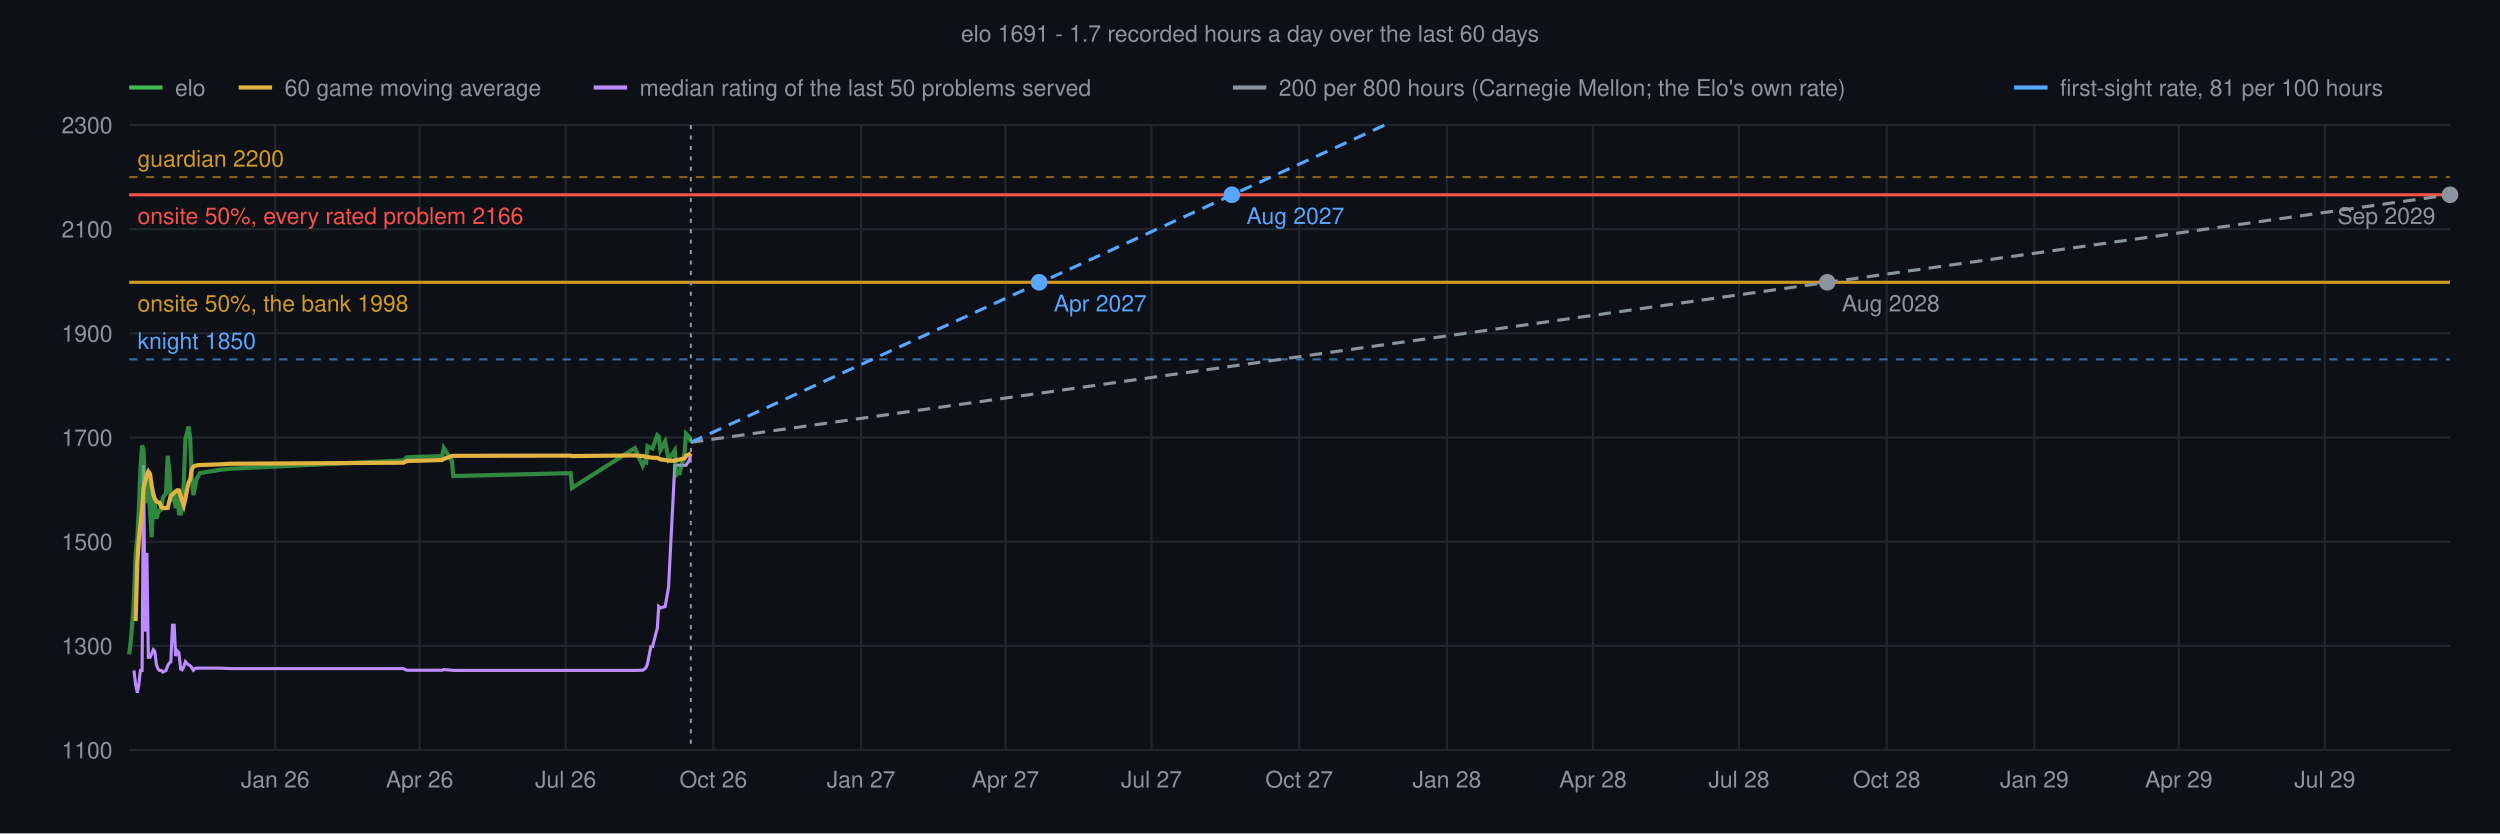
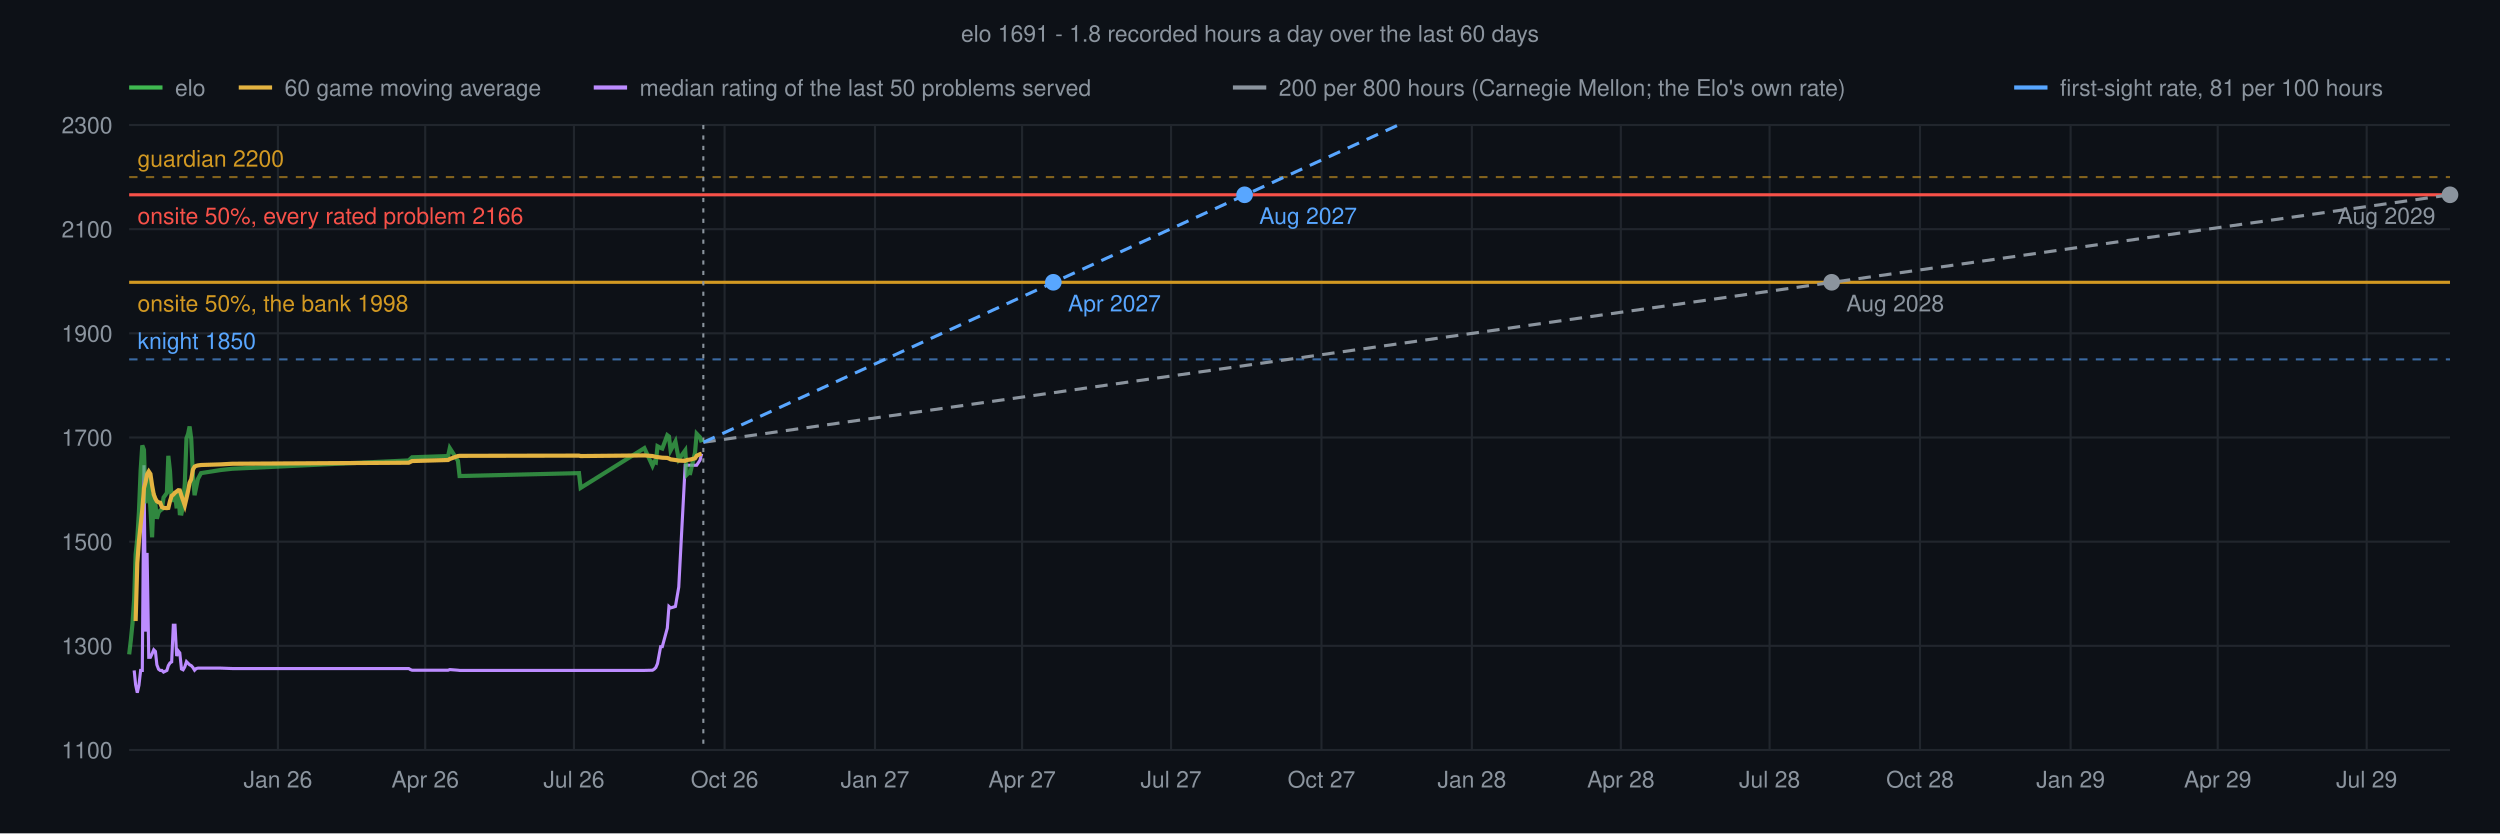
<svg xmlns="http://www.w3.org/2000/svg" viewBox="0 0 1200 400" font-family="Helvetica,sans-serif">
  <rect width="1200" height="400" fill="#0d1117" />
-   <text x="600" y="20" text-anchor="middle" font-size="11" fill="#8b949e">elo 1691 - 1.7 recorded hours a day over the last 60 days</text>
+   <text x="600" y="20" text-anchor="middle" font-size="11" fill="#8b949e">elo 1691 - 1.8 recorded hours a day over the last 60 days</text>
  <line x1="62" y1="360.0" x2="1176" y2="360.0" stroke="#21262d" stroke-width="1" />
  <text x="54" y="364.0" text-anchor="end" font-size="11" fill="#8b949e">1100</text>
  <line x1="62" y1="310.0" x2="1176" y2="310.0" stroke="#21262d" stroke-width="1" />
  <text x="54" y="314.0" text-anchor="end" font-size="11" fill="#8b949e">1300</text>
  <line x1="62" y1="260.0" x2="1176" y2="260.0" stroke="#21262d" stroke-width="1" />
  <text x="54" y="264.0" text-anchor="end" font-size="11" fill="#8b949e">1500</text>
  <line x1="62" y1="210.0" x2="1176" y2="210.0" stroke="#21262d" stroke-width="1" />
  <text x="54" y="214.0" text-anchor="end" font-size="11" fill="#8b949e">1700</text>
  <line x1="62" y1="160.0" x2="1176" y2="160.0" stroke="#21262d" stroke-width="1" />
  <text x="54" y="164.0" text-anchor="end" font-size="11" fill="#8b949e">1900</text>
  <line x1="62" y1="110.0" x2="1176" y2="110.0" stroke="#21262d" stroke-width="1" />
  <text x="54" y="114.0" text-anchor="end" font-size="11" fill="#8b949e">2100</text>
  <line x1="62" y1="60.0" x2="1176" y2="60.0" stroke="#21262d" stroke-width="1" />
  <text x="54" y="64.0" text-anchor="end" font-size="11" fill="#8b949e">2300</text>
-   <line x1="132.1" y1="60" x2="132.1" y2="360" stroke="#21262d" stroke-width="1" />
-   <text x="132.1" y="378" text-anchor="middle" font-size="11" fill="#8b949e">Jan 26</text>
-   <line x1="201.4" y1="60" x2="201.4" y2="360" stroke="#21262d" stroke-width="1" />
-   <text x="201.4" y="378" text-anchor="middle" font-size="11" fill="#8b949e">Apr 26</text>
-   <line x1="271.5" y1="60" x2="271.5" y2="360" stroke="#21262d" stroke-width="1" />
-   <text x="271.5" y="378" text-anchor="middle" font-size="11" fill="#8b949e">Jul 26</text>
-   <line x1="342.4" y1="60" x2="342.4" y2="360" stroke="#21262d" stroke-width="1" />
-   <text x="342.4" y="378" text-anchor="middle" font-size="11" fill="#8b949e">Oct 26</text>
-   <line x1="413.3" y1="60" x2="413.3" y2="360" stroke="#21262d" stroke-width="1" />
-   <text x="413.3" y="378" text-anchor="middle" font-size="11" fill="#8b949e">Jan 27</text>
-   <line x1="482.6" y1="60" x2="482.6" y2="360" stroke="#21262d" stroke-width="1" />
-   <text x="482.6" y="378" text-anchor="middle" font-size="11" fill="#8b949e">Apr 27</text>
-   <line x1="552.7" y1="60" x2="552.7" y2="360" stroke="#21262d" stroke-width="1" />
-   <text x="552.7" y="378" text-anchor="middle" font-size="11" fill="#8b949e">Jul 27</text>
-   <line x1="623.6" y1="60" x2="623.6" y2="360" stroke="#21262d" stroke-width="1" />
-   <text x="623.6" y="378" text-anchor="middle" font-size="11" fill="#8b949e">Oct 27</text>
-   <line x1="694.5" y1="60" x2="694.5" y2="360" stroke="#21262d" stroke-width="1" />
-   <text x="694.5" y="378" text-anchor="middle" font-size="11" fill="#8b949e">Jan 28</text>
-   <line x1="764.6" y1="60" x2="764.6" y2="360" stroke="#21262d" stroke-width="1" />
-   <text x="764.6" y="378" text-anchor="middle" font-size="11" fill="#8b949e">Apr 28</text>
-   <line x1="834.7" y1="60" x2="834.7" y2="360" stroke="#21262d" stroke-width="1" />
-   <text x="834.7" y="378" text-anchor="middle" font-size="11" fill="#8b949e">Jul 28</text>
-   <line x1="905.6" y1="60" x2="905.6" y2="360" stroke="#21262d" stroke-width="1" />
-   <text x="905.6" y="378" text-anchor="middle" font-size="11" fill="#8b949e">Oct 28</text>
-   <line x1="976.5" y1="60" x2="976.5" y2="360" stroke="#21262d" stroke-width="1" />
-   <text x="976.5" y="378" text-anchor="middle" font-size="11" fill="#8b949e">Jan 29</text>
-   <line x1="1045.8" y1="60" x2="1045.8" y2="360" stroke="#21262d" stroke-width="1" />
-   <text x="1045.8" y="378" text-anchor="middle" font-size="11" fill="#8b949e">Apr 29</text>
-   <line x1="1115.9" y1="60" x2="1115.9" y2="360" stroke="#21262d" stroke-width="1" />
-   <text x="1115.9" y="378" text-anchor="middle" font-size="11" fill="#8b949e">Jul 29</text>
+   <line x1="133.4" y1="60" x2="133.4" y2="360" stroke="#21262d" stroke-width="1" />
+   <text x="133.4" y="378" text-anchor="middle" font-size="11" fill="#8b949e">Jan 26</text>
+   <line x1="204.1" y1="60" x2="204.1" y2="360" stroke="#21262d" stroke-width="1" />
+   <text x="204.1" y="378" text-anchor="middle" font-size="11" fill="#8b949e">Apr 26</text>
+   <line x1="275.5" y1="60" x2="275.5" y2="360" stroke="#21262d" stroke-width="1" />
+   <text x="275.5" y="378" text-anchor="middle" font-size="11" fill="#8b949e">Jul 26</text>
+   <line x1="347.8" y1="60" x2="347.8" y2="360" stroke="#21262d" stroke-width="1" />
+   <text x="347.8" y="378" text-anchor="middle" font-size="11" fill="#8b949e">Oct 26</text>
+   <line x1="420.0" y1="60" x2="420.0" y2="360" stroke="#21262d" stroke-width="1" />
+   <text x="420.0" y="378" text-anchor="middle" font-size="11" fill="#8b949e">Jan 27</text>
+   <line x1="490.6" y1="60" x2="490.6" y2="360" stroke="#21262d" stroke-width="1" />
+   <text x="490.6" y="378" text-anchor="middle" font-size="11" fill="#8b949e">Apr 27</text>
+   <line x1="562.1" y1="60" x2="562.1" y2="360" stroke="#21262d" stroke-width="1" />
+   <text x="562.1" y="378" text-anchor="middle" font-size="11" fill="#8b949e">Jul 27</text>
+   <line x1="634.3" y1="60" x2="634.3" y2="360" stroke="#21262d" stroke-width="1" />
+   <text x="634.3" y="378" text-anchor="middle" font-size="11" fill="#8b949e">Oct 27</text>
+   <line x1="706.5" y1="60" x2="706.5" y2="360" stroke="#21262d" stroke-width="1" />
+   <text x="706.5" y="378" text-anchor="middle" font-size="11" fill="#8b949e">Jan 28</text>
+   <line x1="778.0" y1="60" x2="778.0" y2="360" stroke="#21262d" stroke-width="1" />
+   <text x="778.0" y="378" text-anchor="middle" font-size="11" fill="#8b949e">Apr 28</text>
+   <line x1="849.4" y1="60" x2="849.4" y2="360" stroke="#21262d" stroke-width="1" />
+   <text x="849.4" y="378" text-anchor="middle" font-size="11" fill="#8b949e">Jul 28</text>
+   <line x1="921.6" y1="60" x2="921.6" y2="360" stroke="#21262d" stroke-width="1" />
+   <text x="921.6" y="378" text-anchor="middle" font-size="11" fill="#8b949e">Oct 28</text>
+   <line x1="993.9" y1="60" x2="993.9" y2="360" stroke="#21262d" stroke-width="1" />
+   <text x="993.9" y="378" text-anchor="middle" font-size="11" fill="#8b949e">Jan 29</text>
+   <line x1="1064.5" y1="60" x2="1064.5" y2="360" stroke="#21262d" stroke-width="1" />
+   <text x="1064.5" y="378" text-anchor="middle" font-size="11" fill="#8b949e">Apr 29</text>
+   <line x1="1136.0" y1="60" x2="1136.0" y2="360" stroke="#21262d" stroke-width="1" />
+   <text x="1136.0" y="378" text-anchor="middle" font-size="11" fill="#8b949e">Jul 29</text>
  <line x1="62" y1="85.0" x2="1176" y2="85.0" stroke="#d29922" stroke-width="1" stroke-dasharray="4 4" stroke-opacity="0.6" />
  <text x="66" y="80.0" font-size="11" fill="#d29922">guardian 2200</text>
  <line x1="62" y1="172.5" x2="1176" y2="172.5" stroke="#58a6ff" stroke-width="1" stroke-dasharray="4 4" stroke-opacity="0.6" />
  <text x="66" y="167.5" font-size="11" fill="#58a6ff">knight 1850</text>
  <line x1="62" y1="135.5" x2="1176" y2="135.5" stroke="#d29922" stroke-width="1.5" />
  <text x="66" y="149.5" font-size="11" fill="#d29922">onsite 50%, the bank 1998</text>
  <line x1="62" y1="93.5" x2="1176" y2="93.5" stroke="#f85149" stroke-width="1.5" />
  <text x="66" y="107.5" font-size="11" fill="#f85149">onsite 50%, every rated problem 2166</text>
-   <line x1="331.6" y1="60" x2="331.6" y2="360" stroke="#8b949e" stroke-width="1" stroke-dasharray="2 3" />
-   <line x1="331.6" y1="212.3" x2="1176.0" y2="93.5" stroke="#8b949e" stroke-width="1.5" stroke-dasharray="6 4" />
-   <circle cx="877.1" cy="135.5" r="4" fill="#8b949e" />
-   <text x="884.1" y="149.5" text-anchor="start" font-size="11" fill="#8b949e">Aug 2028</text>
+   <line x1="337.6" y1="60" x2="337.6" y2="360" stroke="#8b949e" stroke-width="1" stroke-dasharray="2 3" />
+   <line x1="337.6" y1="212.3" x2="1176.0" y2="93.5" stroke="#8b949e" stroke-width="1.5" stroke-dasharray="6 4" />
+   <circle cx="879.2" cy="135.5" r="4" fill="#8b949e" />
+   <text x="886.2" y="149.5" text-anchor="start" font-size="11" fill="#8b949e">Aug 2028</text>
  <circle cx="1176.0" cy="93.5" r="4" fill="#8b949e" />
-   <text x="1169.0" y="107.5" text-anchor="end" font-size="11" fill="#8b949e">Sep 2029</text>
-   <line x1="331.6" y1="212.3" x2="664.5" y2="60.1" stroke="#58a6ff" stroke-width="1.5" stroke-dasharray="6 4" />
-   <circle cx="498.8" cy="135.5" r="4" fill="#58a6ff" />
-   <text x="505.8" y="149.5" text-anchor="start" font-size="11" fill="#58a6ff">Apr 2027</text>
-   <circle cx="591.3" cy="93.5" r="4" fill="#58a6ff" />
-   <text x="598.3" y="107.5" text-anchor="start" font-size="11" fill="#58a6ff">Aug 2027</text>
-   <polyline points="64.3,321.8 65.1,328.7 65.9,332.5 66.6,328.9 67.4,321.8 68.2,321.8 68.9,223.3 69.7,303.2 70.5,265.4 71.2,315.5 72.0,315.5 72.8,313.8 73.6,311.9 74.3,312.7 75.1,319.1 75.9,321.2 76.6,321.8 77.4,321.8 78.2,322.6 79.7,321.8 80.5,319.5 81.3,318.2 82.0,317.7 82.8,300.1 83.6,300.1 84.3,314.9 85.1,312.5 85.9,313.4 86.7,321.1 87.4,321.5 88.2,320.1 89.0,317.6 89.7,318.4 90.5,319.1 91.3,319.5 92.0,320.4 92.8,321.7 93.6,320.9 94.4,320.7 95.9,320.7 105.1,320.7 110.5,320.9 193.7,320.9 194.5,321.4 195.3,321.7 212.2,321.7 213.0,321.4 216.9,321.7 217.6,321.8 273.9,321.8 274.6,321.8 304.7,321.8 308.5,321.7 309.3,321.2 310.1,320.4 310.8,318.5 312.4,310.4 313.2,310.4 315.5,301.5 316.2,291.1 317.0,291.8 319.3,291.1 320.9,281.8 323.9,223.3 324.7,223.3 325.5,223.3 326.2,223.3 328.6,223.3 329.3,223.3 330.9,220.9 331.6,217.8" fill="none" stroke="#bc8cff" stroke-width="1.5" />
-   <polyline points="62.0,314.1 62.8,307.3 63.5,299.3 64.3,287.4 65.1,266.1 65.9,258.5 66.6,245.3 67.4,225.9 68.2,213.8 68.9,215.9 69.7,241.6 70.5,227.2 71.2,231.3 72.0,244.3 72.8,257.9 73.6,236.8 74.3,242.2 75.1,249.0 75.9,246.0 76.6,245.0 77.4,244.5 78.2,238.8 79.7,236.6 80.5,218.8 81.3,226.2 82.0,240.9 82.8,236.8 83.6,237.4 84.3,244.0 85.1,235.7 85.9,246.4 86.7,246.5 87.4,242.7 88.2,232.2 89.0,210.4 89.7,208.2 90.5,204.7 91.3,210.8 92.0,228.5 92.8,237.7 93.6,233.8 94.4,229.9 95.9,227.1 105.1,225.6 110.5,225.0 193.7,221.0 194.5,220.2 195.3,219.5 212.2,218.9 213.0,215.1 216.9,221.2 217.6,228.5 273.9,227.1 274.6,234.2 304.7,215.1 308.5,223.6 309.3,221.7 310.1,222.0 310.8,214.2 312.4,215.0 313.2,215.3 315.5,208.9 316.2,209.5 317.0,216.2 319.3,211.9 320.9,220.5 323.9,216.2 324.7,227.8 325.5,227.0 326.2,227.1 328.6,217.3 329.3,208.2 330.9,209.9 331.6,212.3" fill="none" stroke="#3fb950" stroke-width="2" stroke-opacity="0.7" />
-   <polyline points="65.1,298.1 65.9,270.3 66.6,259.6 67.4,252.0 68.2,244.6 68.9,234.3 69.7,231.3 70.5,227.7 71.2,226.3 72.0,227.5 72.8,233.0 73.6,237.4 74.3,239.4 75.1,240.6 75.9,241.1 76.6,241.3 77.4,243.4 78.2,243.8 79.7,243.9 80.5,243.8 81.3,240.5 82.0,238.0 82.8,237.4 83.6,236.5 84.3,235.9 85.1,235.3 85.9,235.4 86.7,238.0 87.4,240.3 88.2,242.6 89.0,239.2 89.7,235.5 90.5,231.7 91.3,230.0 92.0,225.4 92.8,224.0 93.6,223.6 94.4,223.4 95.9,223.2 105.1,222.9 110.5,222.6 193.7,222.1 194.5,221.7 195.3,221.3 212.2,220.8 213.0,220.3 216.9,218.9 217.6,218.8 273.9,218.7 274.6,218.9 304.7,218.6 308.5,218.9 309.3,219.1 310.1,219.3 310.8,219.4 312.4,219.6 313.2,219.7 315.5,219.8 316.2,220.1 317.0,220.5 319.3,220.8 320.9,221.1 323.9,221.2 324.7,220.8 325.5,220.7 326.2,220.6 328.6,220.0 329.3,218.8 330.9,218.0 331.6,217.8" fill="none" stroke="#e3b341" stroke-width="2" />
+   <text x="1169.0" y="107.5" text-anchor="end" font-size="11" fill="#8b949e">Aug 2029</text>
+   <line x1="337.6" y1="212.3" x2="671.2" y2="60.0" stroke="#58a6ff" stroke-width="1.5" stroke-dasharray="6 4" />
+   <circle cx="505.6" cy="135.5" r="4" fill="#58a6ff" />
+   <text x="512.6" y="149.5" text-anchor="start" font-size="11" fill="#58a6ff">Apr 2027</text>
+   <circle cx="597.4" cy="93.5" r="4" fill="#58a6ff" />
+   <text x="604.4" y="107.5" text-anchor="start" font-size="11" fill="#58a6ff">Aug 2027</text>
+   <polyline points="64.4,321.8 65.1,328.7 65.9,332.5 66.7,328.9 67.5,321.8 68.3,321.8 69.1,223.3 69.9,303.2 70.6,265.4 71.4,315.5 72.2,315.5 73.0,313.8 73.8,311.9 74.6,312.7 75.3,319.1 76.1,321.2 76.9,321.8 77.7,321.8 78.5,322.6 80.1,321.8 80.8,319.5 81.6,318.2 82.4,317.7 83.2,300.1 84.0,300.1 84.8,314.9 85.6,312.5 86.3,313.4 87.1,321.1 87.9,321.5 88.7,320.1 89.5,317.6 90.3,318.4 91.0,319.1 91.8,319.5 92.6,320.4 93.4,321.7 94.2,320.9 95.0,320.7 96.5,320.7 106.0,320.7 111.5,320.9 196.2,320.9 197.0,321.4 197.8,321.7 215.1,321.7 215.9,321.4 219.8,321.7 220.6,321.8 277.9,321.8 278.7,321.8 309.3,321.8 313.2,321.7 314.0,321.2 314.8,320.4 315.6,318.5 317.1,310.4 317.9,310.4 320.3,301.5 321.1,291.1 321.9,291.8 324.2,291.1 325.8,281.8 328.9,223.3 329.7,223.3 330.5,223.3 331.3,223.3 333.6,223.3 334.4,223.3 336.0,220.9 336.8,217.8" fill="none" stroke="#bc8cff" stroke-width="1.5" />
+   <polyline points="62.0,314.1 62.8,307.3 63.6,299.3 64.4,287.4 65.1,266.1 65.9,258.5 66.7,245.3 67.5,225.9 68.3,213.8 69.1,215.9 69.9,241.6 70.6,227.2 71.4,231.3 72.2,244.3 73.0,257.9 73.8,236.8 74.6,242.2 75.3,249.0 76.1,246.0 76.9,245.0 77.7,244.5 78.5,238.8 80.1,236.6 80.8,218.8 81.6,226.2 82.4,240.9 83.2,236.8 84.0,237.4 84.8,244.0 85.6,235.7 86.3,246.4 87.1,246.5 87.9,242.7 88.7,232.2 89.5,210.4 90.3,208.2 91.0,204.7 91.8,210.8 92.6,228.5 93.4,237.7 94.2,233.8 95.0,229.9 96.5,227.1 106.0,225.6 111.5,225.0 196.2,221.0 197.0,220.2 197.8,219.5 215.1,218.9 215.9,215.1 219.8,221.2 220.6,228.5 277.9,227.1 278.7,234.2 309.3,215.1 313.2,223.6 314.0,221.7 314.8,222.0 315.6,214.2 317.1,215.0 317.9,215.3 320.3,208.9 321.1,209.5 321.9,216.2 324.2,211.9 325.8,220.5 328.9,216.2 329.7,227.8 330.5,227.0 331.3,227.1 333.6,217.3 334.4,208.2 336.0,209.9 336.8,212.3" fill="none" stroke="#3fb950" stroke-width="2" stroke-opacity="0.7" />
+   <polyline points="65.1,298.1 65.9,270.3 66.7,259.6 67.5,252.0 68.3,244.6 69.1,234.3 69.9,231.3 70.6,227.7 71.4,226.3 72.2,227.5 73.0,233.0 73.8,237.4 74.6,239.4 75.3,240.6 76.1,241.1 76.9,241.3 77.7,243.4 78.5,243.8 80.1,243.9 80.8,243.8 81.6,240.5 82.4,238.0 83.2,237.4 84.0,236.5 84.8,235.9 85.6,235.3 86.3,235.4 87.1,238.0 87.9,240.3 88.7,242.6 89.5,239.2 90.3,235.5 91.0,231.7 91.8,230.0 92.6,225.4 93.4,224.0 94.2,223.6 95.0,223.4 96.5,223.2 106.0,222.9 111.5,222.6 196.2,222.1 197.0,221.7 197.8,221.3 215.1,220.8 215.9,220.3 219.8,218.9 220.6,218.8 277.9,218.7 278.7,218.9 309.3,218.6 313.2,218.9 314.0,219.1 314.8,219.3 315.6,219.4 317.1,219.6 317.9,219.7 320.3,219.8 321.1,220.1 321.9,220.5 324.2,220.8 325.8,221.1 328.9,221.2 329.7,220.8 330.5,220.7 331.3,220.6 333.6,220.0 334.4,218.8 336.0,218.0 336.8,217.8" fill="none" stroke="#e3b341" stroke-width="2" />
  <line x1="62" y1="42" x2="78" y2="42" stroke="#3fb950" stroke-width="2" />
  <text x="84" y="46" font-size="11" fill="#8b949e">elo</text>
  <line x1="114.6" y1="42" x2="130.6" y2="42" stroke="#e3b341" stroke-width="2" />
  <text x="136.6" y="46" font-size="11" fill="#8b949e">60 game moving average</text>
  <line x1="285.0" y1="42" x2="301.0" y2="42" stroke="#bc8cff" stroke-width="2" />
  <text x="307.0" y="46" font-size="11" fill="#8b949e">median rating of the last 50 problems served</text>
  <line x1="591.8" y1="42" x2="607.8" y2="42" stroke="#8b949e" stroke-width="2" />
  <text x="613.8" y="46" font-size="11" fill="#8b949e">200 per 800 hours (Carnegie Mellon; the Elo's own rate)</text>
  <line x1="966.8" y1="42" x2="982.8" y2="42" stroke="#58a6ff" stroke-width="2" />
  <text x="988.8" y="46" font-size="11" fill="#8b949e">first-sight rate, 81 per 100 hours</text>
</svg>
